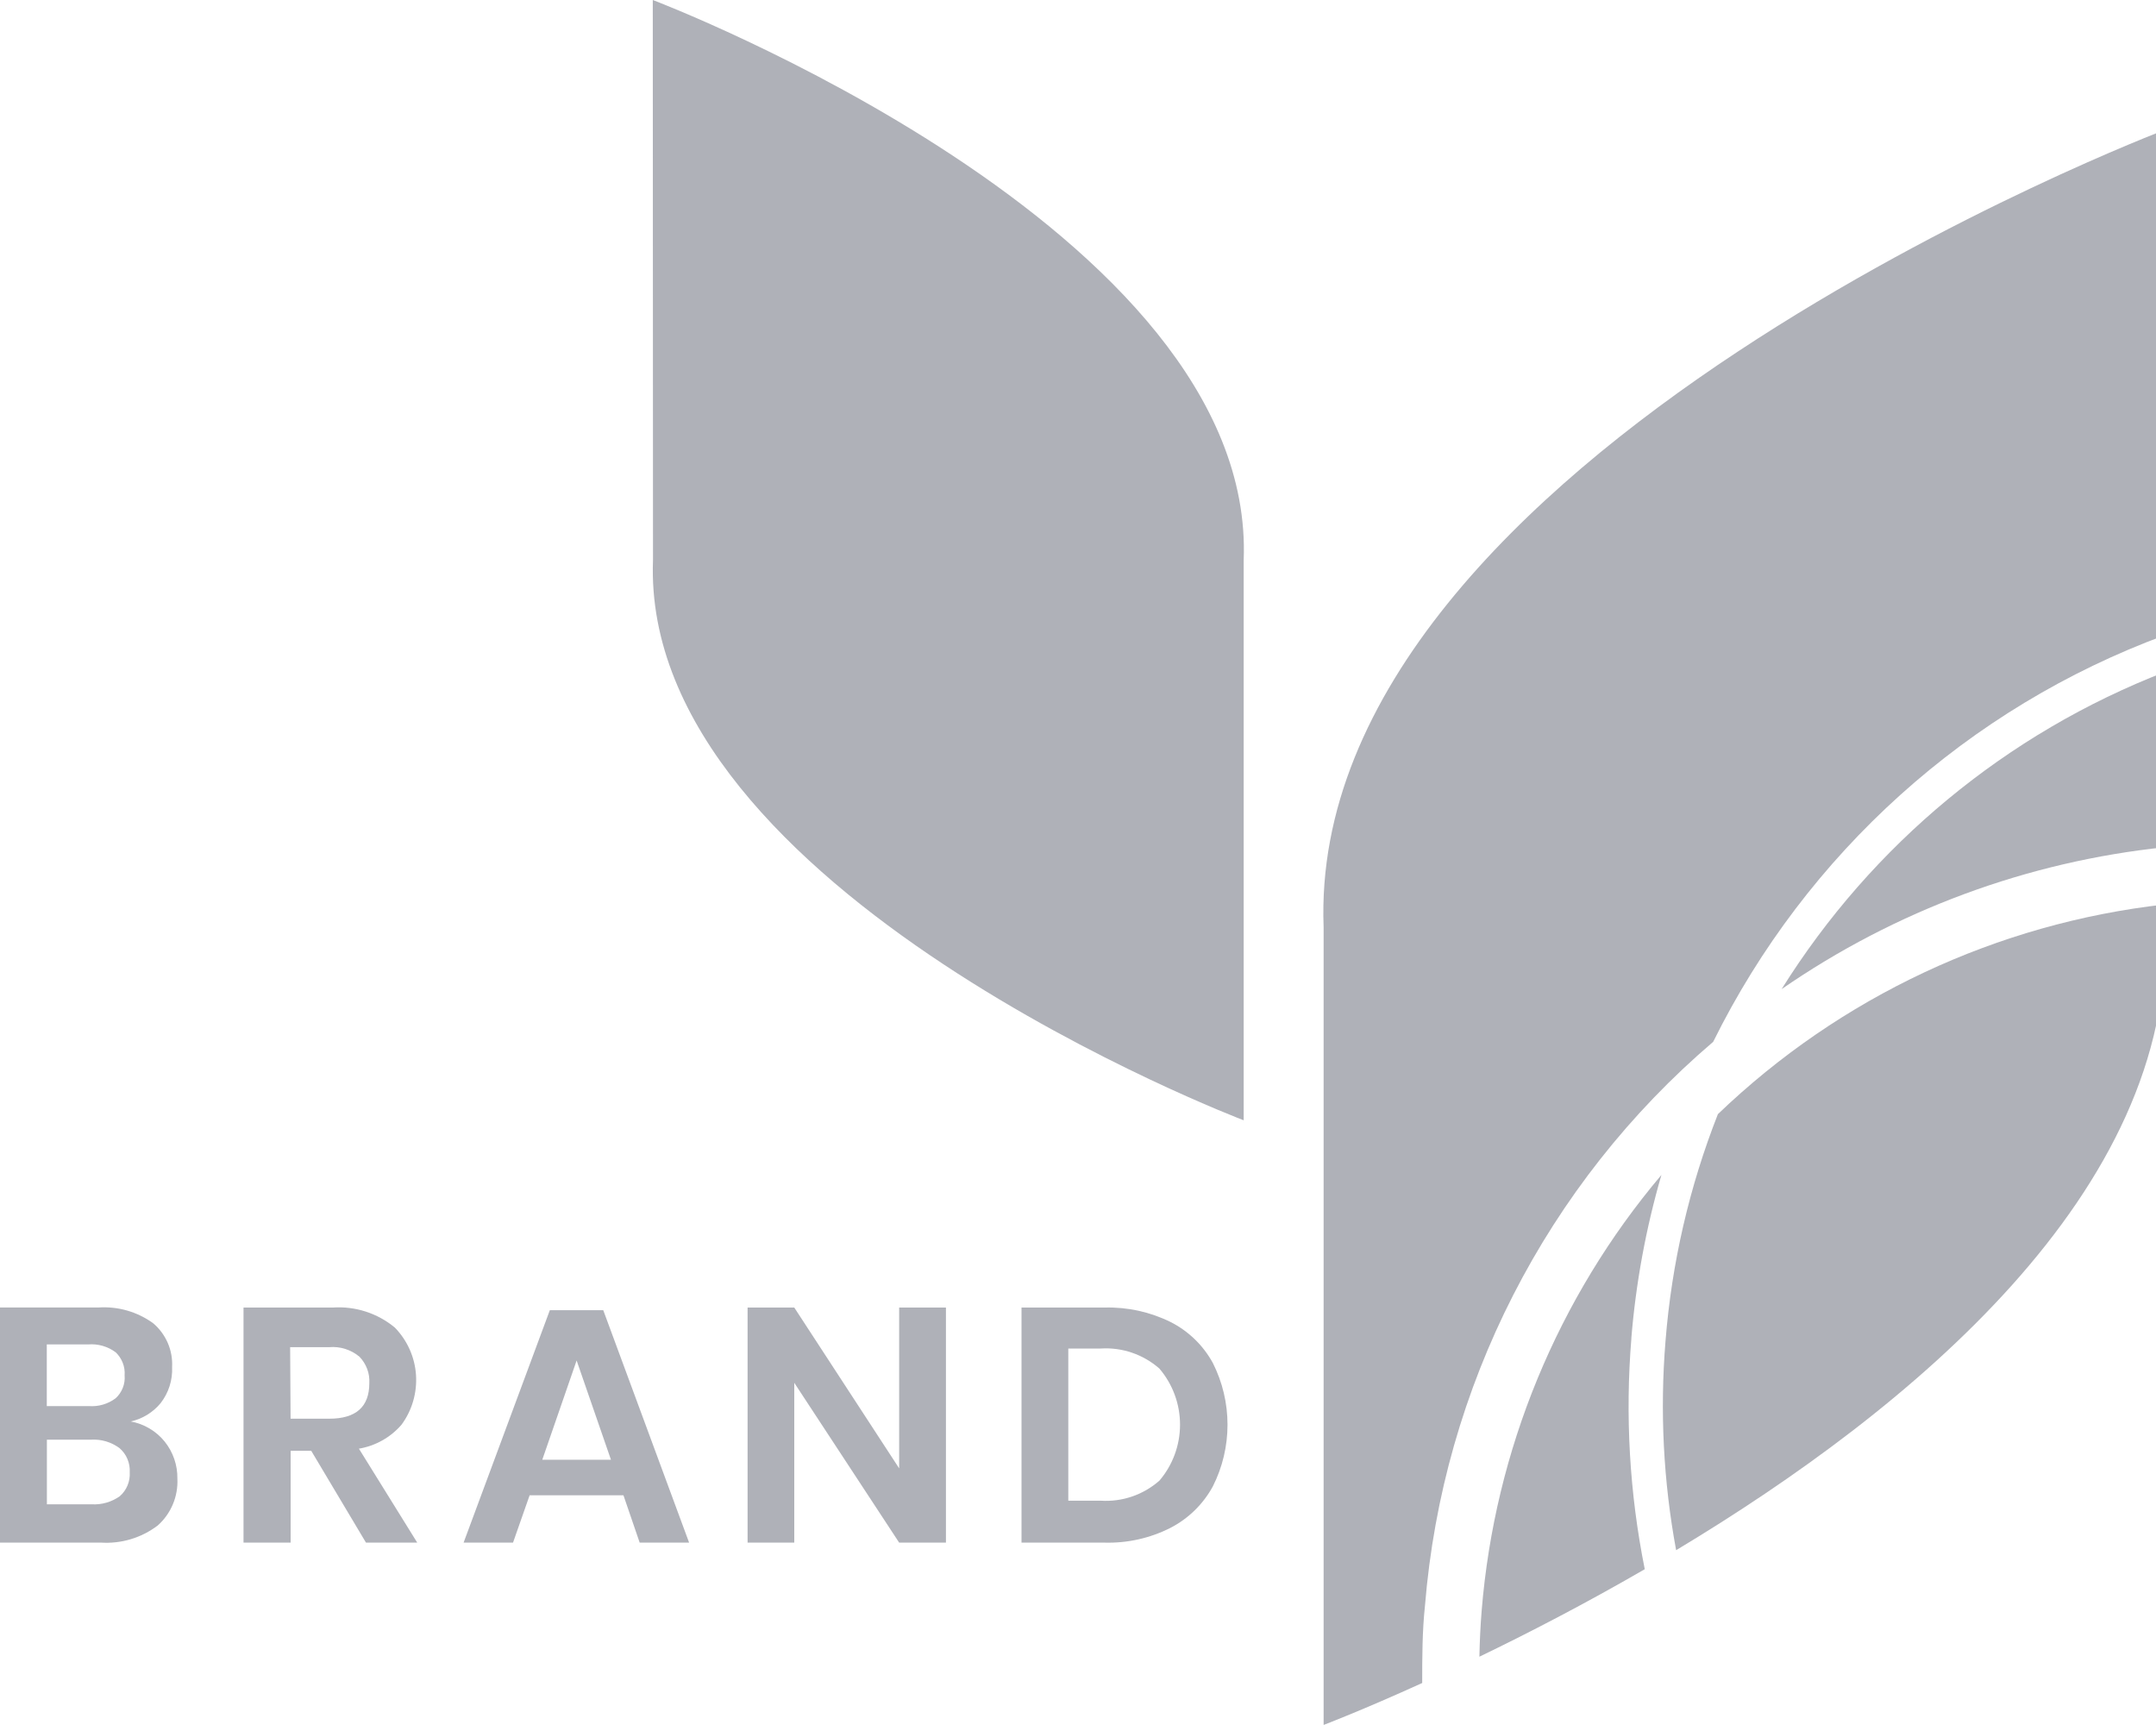
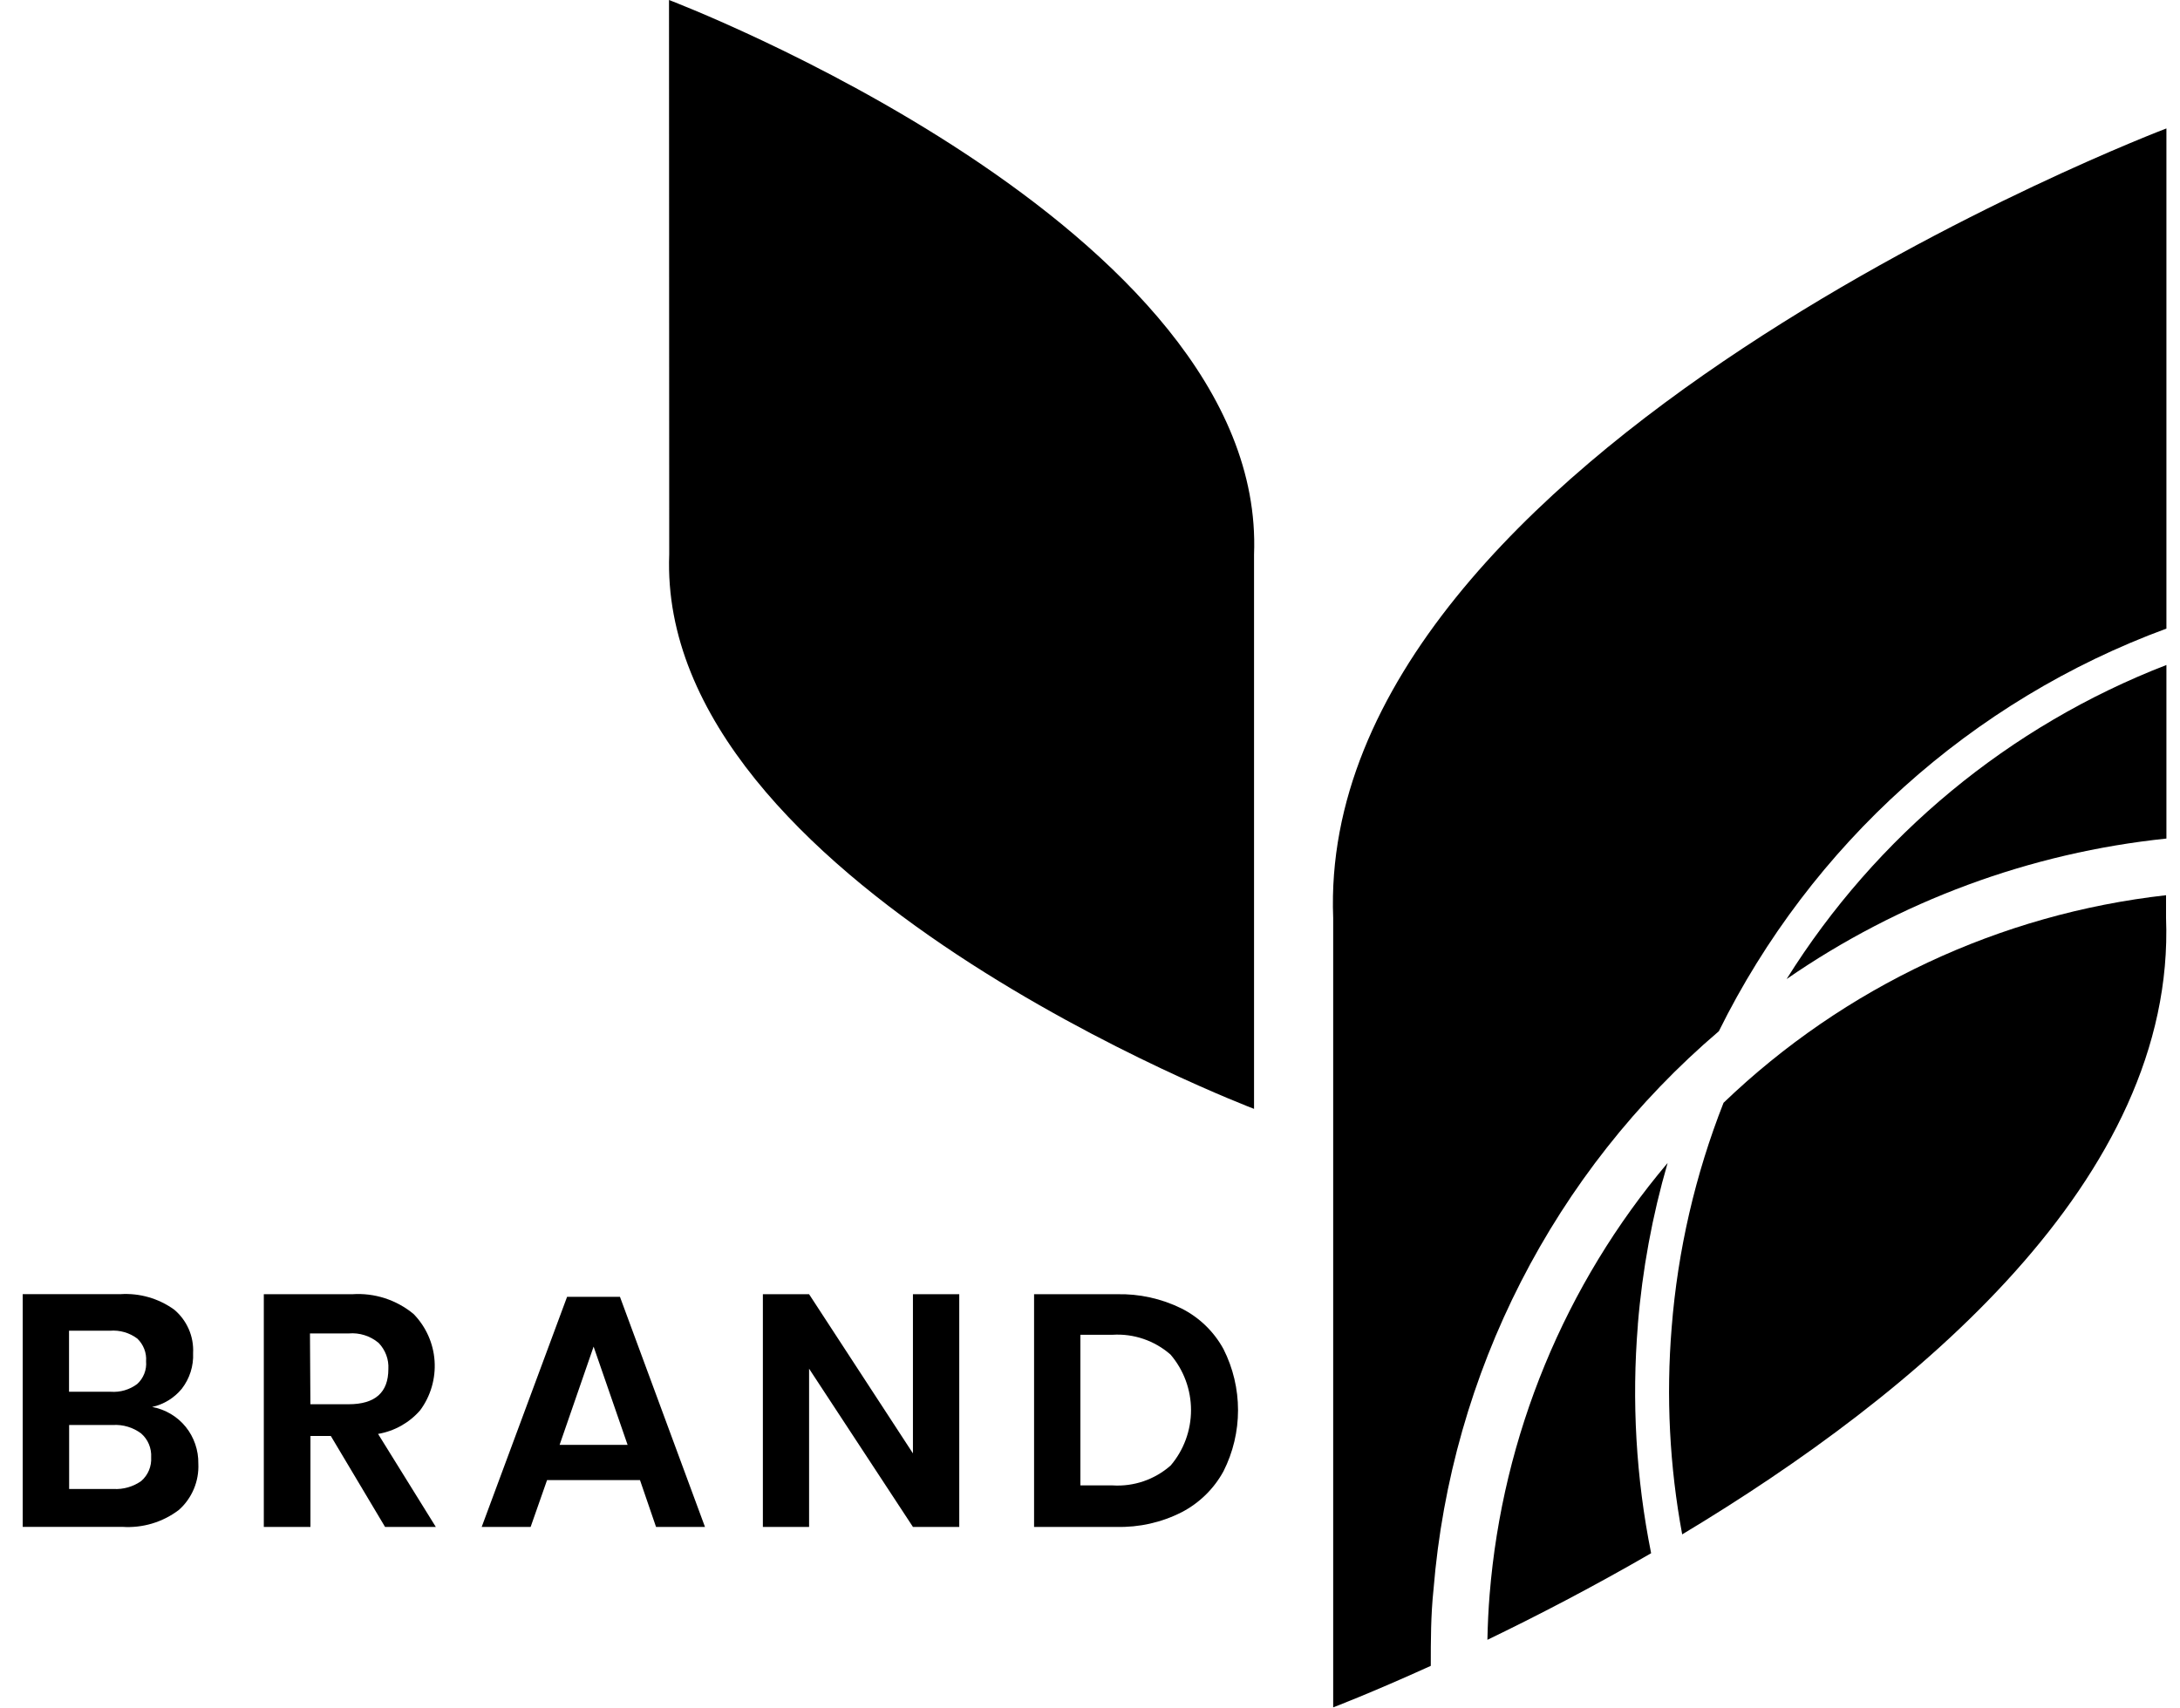
- <svg xmlns="http://www.w3.org/2000/svg" version="1.1" width="40" height="32" viewBox="0 0 40 32">
-   <path fill="#afb1b8" d="M3.055 26.742c0.156 0.194 0.24 0.438 0.236 0.688 0.008 0.163-0.021 0.326-0.084 0.476s-0.159 0.285-0.281 0.393c-0.304 0.231-0.681 0.343-1.061 0.317h-1.865v-4.361h1.827c0.361-0.024 0.718 0.078 1.012 0.29 0.118 0.099 0.211 0.224 0.273 0.366s0.089 0.296 0.081 0.45c0.011 0.241-0.065 0.477-0.212 0.667-0.142 0.173-0.338 0.293-0.556 0.341 0.247 0.045 0.471 0.177 0.63 0.373zM0.868 26.084h0.781c0.177 0.013 0.354-0.038 0.496-0.145 0.059-0.053 0.104-0.12 0.133-0.193s0.041-0.153 0.034-0.233c0.006-0.079-0.006-0.158-0.035-0.232s-0.073-0.14-0.13-0.194c-0.147-0.11-0.329-0.162-0.511-0.147h-0.768v1.144zM2.222 27.756c0.063-0.055 0.112-0.123 0.144-0.2s0.046-0.16 0.041-0.243c0.005-0.084-0.010-0.168-0.042-0.246s-0.083-0.147-0.146-0.202c-0.153-0.114-0.341-0.17-0.53-0.158h-0.819v1.199h0.83c0.187 0.011 0.372-0.043 0.524-0.151z" />
-   <path fill="#afb1b8" d="M6.79 28.617l-1.016-1.704h-0.382v1.704h-0.874v-4.361h1.655c0.417-0.029 0.83 0.104 1.152 0.371 0.231 0.237 0.371 0.549 0.393 0.879s-0.073 0.659-0.27 0.925c-0.204 0.235-0.483 0.391-0.789 0.443l1.082 1.743h-0.951zM5.392 26.318h0.715c0.497 0 0.745-0.22 0.745-0.66 0.005-0.090-0.008-0.18-0.040-0.264s-0.080-0.161-0.143-0.226c-0.157-0.131-0.359-0.195-0.562-0.177h-0.724l0.008 1.327z" />
-   <path fill="#afb1b8" d="M11.568 27.739h-1.742l-0.308 0.878h-0.917l1.6-4.312h0.991l1.593 4.312h-0.917l-0.301-0.878zM11.335 27.079l-0.637-1.841-0.637 1.841h1.273z" />
-   <path fill="#afb1b8" d="M17.55 28.617h-0.868l-1.946-2.965v2.965h-0.866v-4.361h0.866l1.946 2.983v-2.983h0.868v4.361z" />
-   <path fill="#afb1b8" d="M22.502 27.573c-0.179 0.329-0.453 0.597-0.785 0.769-0.378 0.192-0.797 0.286-1.22 0.275h-1.545v-4.361h1.545c0.422-0.011 0.841 0.081 1.22 0.268 0.332 0.168 0.606 0.433 0.785 0.761 0.179 0.355 0.272 0.747 0.272 1.144s-0.093 0.789-0.272 1.144zM21.509 27.469c0.248-0.29 0.384-0.659 0.384-1.041s-0.136-0.751-0.384-1.041c-0.299-0.262-0.69-0.396-1.086-0.371h-0.603v2.823h0.603c0.397 0.025 0.787-0.108 1.086-0.371z" />
-   <path fill="#afb1b8" d="M12.111 0c0 0 11.201 4.246 10.963 10.39v10.392c0 0-11.193-4.248-10.959-10.392l-0.004-10.39z" />
-   <path fill="#afb1b8" d="M33.054 18.349c2.115-1.462 4.562-2.367 7.117-2.633v-3.253c-2.943 1.139-5.44 3.204-7.117 5.886z" />
-   <path fill="#afb1b8" d="M31.783 19.329c1.731-3.5 4.733-6.202 8.388-7.548v-9.374c0 0-15.952 6.048-15.614 14.797v14.795c0 0 0.711-0.27 1.829-0.778 0-0.473 0-0.95 0.051-1.43 0.33-4.062 2.253-7.826 5.347-10.464z" />
-   <path fill="#afb1b8" d="M30.266 24.825c0.084-1.026 0.271-2.041 0.558-3.029-1.926 2.279-3.093 5.106-3.335 8.085-0.023 0.281-0.036 0.562-0.042 0.852 0.906-0.437 1.961-0.982 3.068-1.623-0.283-1.409-0.366-2.851-0.248-4.284z" />
-   <path fill="#afb1b8" d="M30.9 24.878c-0.106 1.296-0.040 2.601 0.197 3.879 4.358-2.618 9.255-6.664 9.067-11.553v-0.426c-3.114 0.35-6.027 1.716-8.292 3.89-0.53 1.347-0.858 2.766-0.972 4.21z" />
+ <svg xmlns="http://www.w3.org/2000/svg" id="cl_logo_5" version="1.1" width="60" height="47" viewBox="0 0 40 32">
+   <path fill="currentColor" d="M3.055 26.742c0.156 0.194 0.24 0.438 0.236 0.688 0.008 0.163-0.021 0.326-0.084 0.476s-0.159 0.285-0.281 0.393c-0.304 0.231-0.681 0.343-1.061 0.317h-1.865v-4.361h1.827c0.361-0.024 0.718 0.078 1.012 0.29 0.118 0.099 0.211 0.224 0.273 0.366s0.089 0.296 0.081 0.45c0.011 0.241-0.065 0.477-0.212 0.667-0.142 0.173-0.338 0.293-0.556 0.341 0.247 0.045 0.471 0.177 0.63 0.373zM0.868 26.084h0.781c0.177 0.013 0.354-0.038 0.496-0.145 0.059-0.053 0.104-0.12 0.133-0.193s0.041-0.153 0.034-0.233c0.006-0.079-0.006-0.158-0.035-0.232s-0.073-0.14-0.13-0.194c-0.147-0.11-0.329-0.162-0.511-0.147h-0.768v1.144zM2.222 27.756c0.063-0.055 0.112-0.123 0.144-0.2s0.046-0.16 0.041-0.243c0.005-0.084-0.010-0.168-0.042-0.246s-0.083-0.147-0.146-0.202c-0.153-0.114-0.341-0.17-0.53-0.158h-0.819v1.199h0.83c0.187 0.011 0.372-0.043 0.524-0.151z" />
+   <path fill="currentColor" d="M6.79 28.617l-1.016-1.704h-0.382v1.704h-0.874v-4.361h1.655c0.417-0.029 0.83 0.104 1.152 0.371 0.231 0.237 0.371 0.549 0.393 0.879s-0.073 0.659-0.27 0.925c-0.204 0.235-0.483 0.391-0.789 0.443l1.082 1.743h-0.951zM5.392 26.318h0.715c0.497 0 0.745-0.22 0.745-0.66 0.005-0.090-0.008-0.18-0.040-0.264s-0.080-0.161-0.143-0.226c-0.157-0.131-0.359-0.195-0.562-0.177h-0.724l0.008 1.327z" />
+   <path fill="currentColor" d="M11.568 27.739h-1.742l-0.308 0.878h-0.917l1.6-4.312h0.991l1.593 4.312h-0.917l-0.301-0.878zM11.335 27.079l-0.637-1.841-0.637 1.841h1.273z" />
+   <path fill="currentColor" d="M17.55 28.617h-0.868l-1.946-2.965v2.965h-0.866v-4.361h0.866l1.946 2.983v-2.983h0.868v4.361z" />
+   <path fill="currentColor" d="M22.502 27.573c-0.179 0.329-0.453 0.597-0.785 0.769-0.378 0.192-0.797 0.286-1.22 0.275h-1.545v-4.361h1.545c0.422-0.011 0.841 0.081 1.22 0.268 0.332 0.168 0.606 0.433 0.785 0.761 0.179 0.355 0.272 0.747 0.272 1.144s-0.093 0.789-0.272 1.144zM21.509 27.469c0.248-0.29 0.384-0.659 0.384-1.041s-0.136-0.751-0.384-1.041c-0.299-0.262-0.69-0.396-1.086-0.371h-0.603v2.823h0.603c0.397 0.025 0.787-0.108 1.086-0.371z" />
+   <path fill="currentColor" d="M12.111 0c0 0 11.201 4.246 10.963 10.39v10.392c0 0-11.193-4.248-10.959-10.392l-0.004-10.39z" />
+   <path fill="currentColor" d="M33.054 18.349c2.115-1.462 4.562-2.367 7.117-2.633v-3.253c-2.943 1.139-5.44 3.204-7.117 5.886z" />
+   <path fill="currentColor" d="M31.783 19.329c1.731-3.5 4.733-6.202 8.388-7.548v-9.374c0 0-15.952 6.048-15.614 14.797v14.795c0 0 0.711-0.27 1.829-0.778 0-0.473 0-0.95 0.051-1.43 0.33-4.062 2.253-7.826 5.347-10.464z" />
+   <path fill="currentColor" d="M30.266 24.825c0.084-1.026 0.271-2.041 0.558-3.029-1.926 2.279-3.093 5.106-3.335 8.085-0.023 0.281-0.036 0.562-0.042 0.852 0.906-0.437 1.961-0.982 3.068-1.623-0.283-1.409-0.366-2.851-0.248-4.284z" />
+   <path fill="currentColor" d="M30.9 24.878c-0.106 1.296-0.040 2.601 0.197 3.879 4.358-2.618 9.255-6.664 9.067-11.553v-0.426c-3.114 0.35-6.027 1.716-8.292 3.89-0.53 1.347-0.858 2.766-0.972 4.21z" />
</svg>
